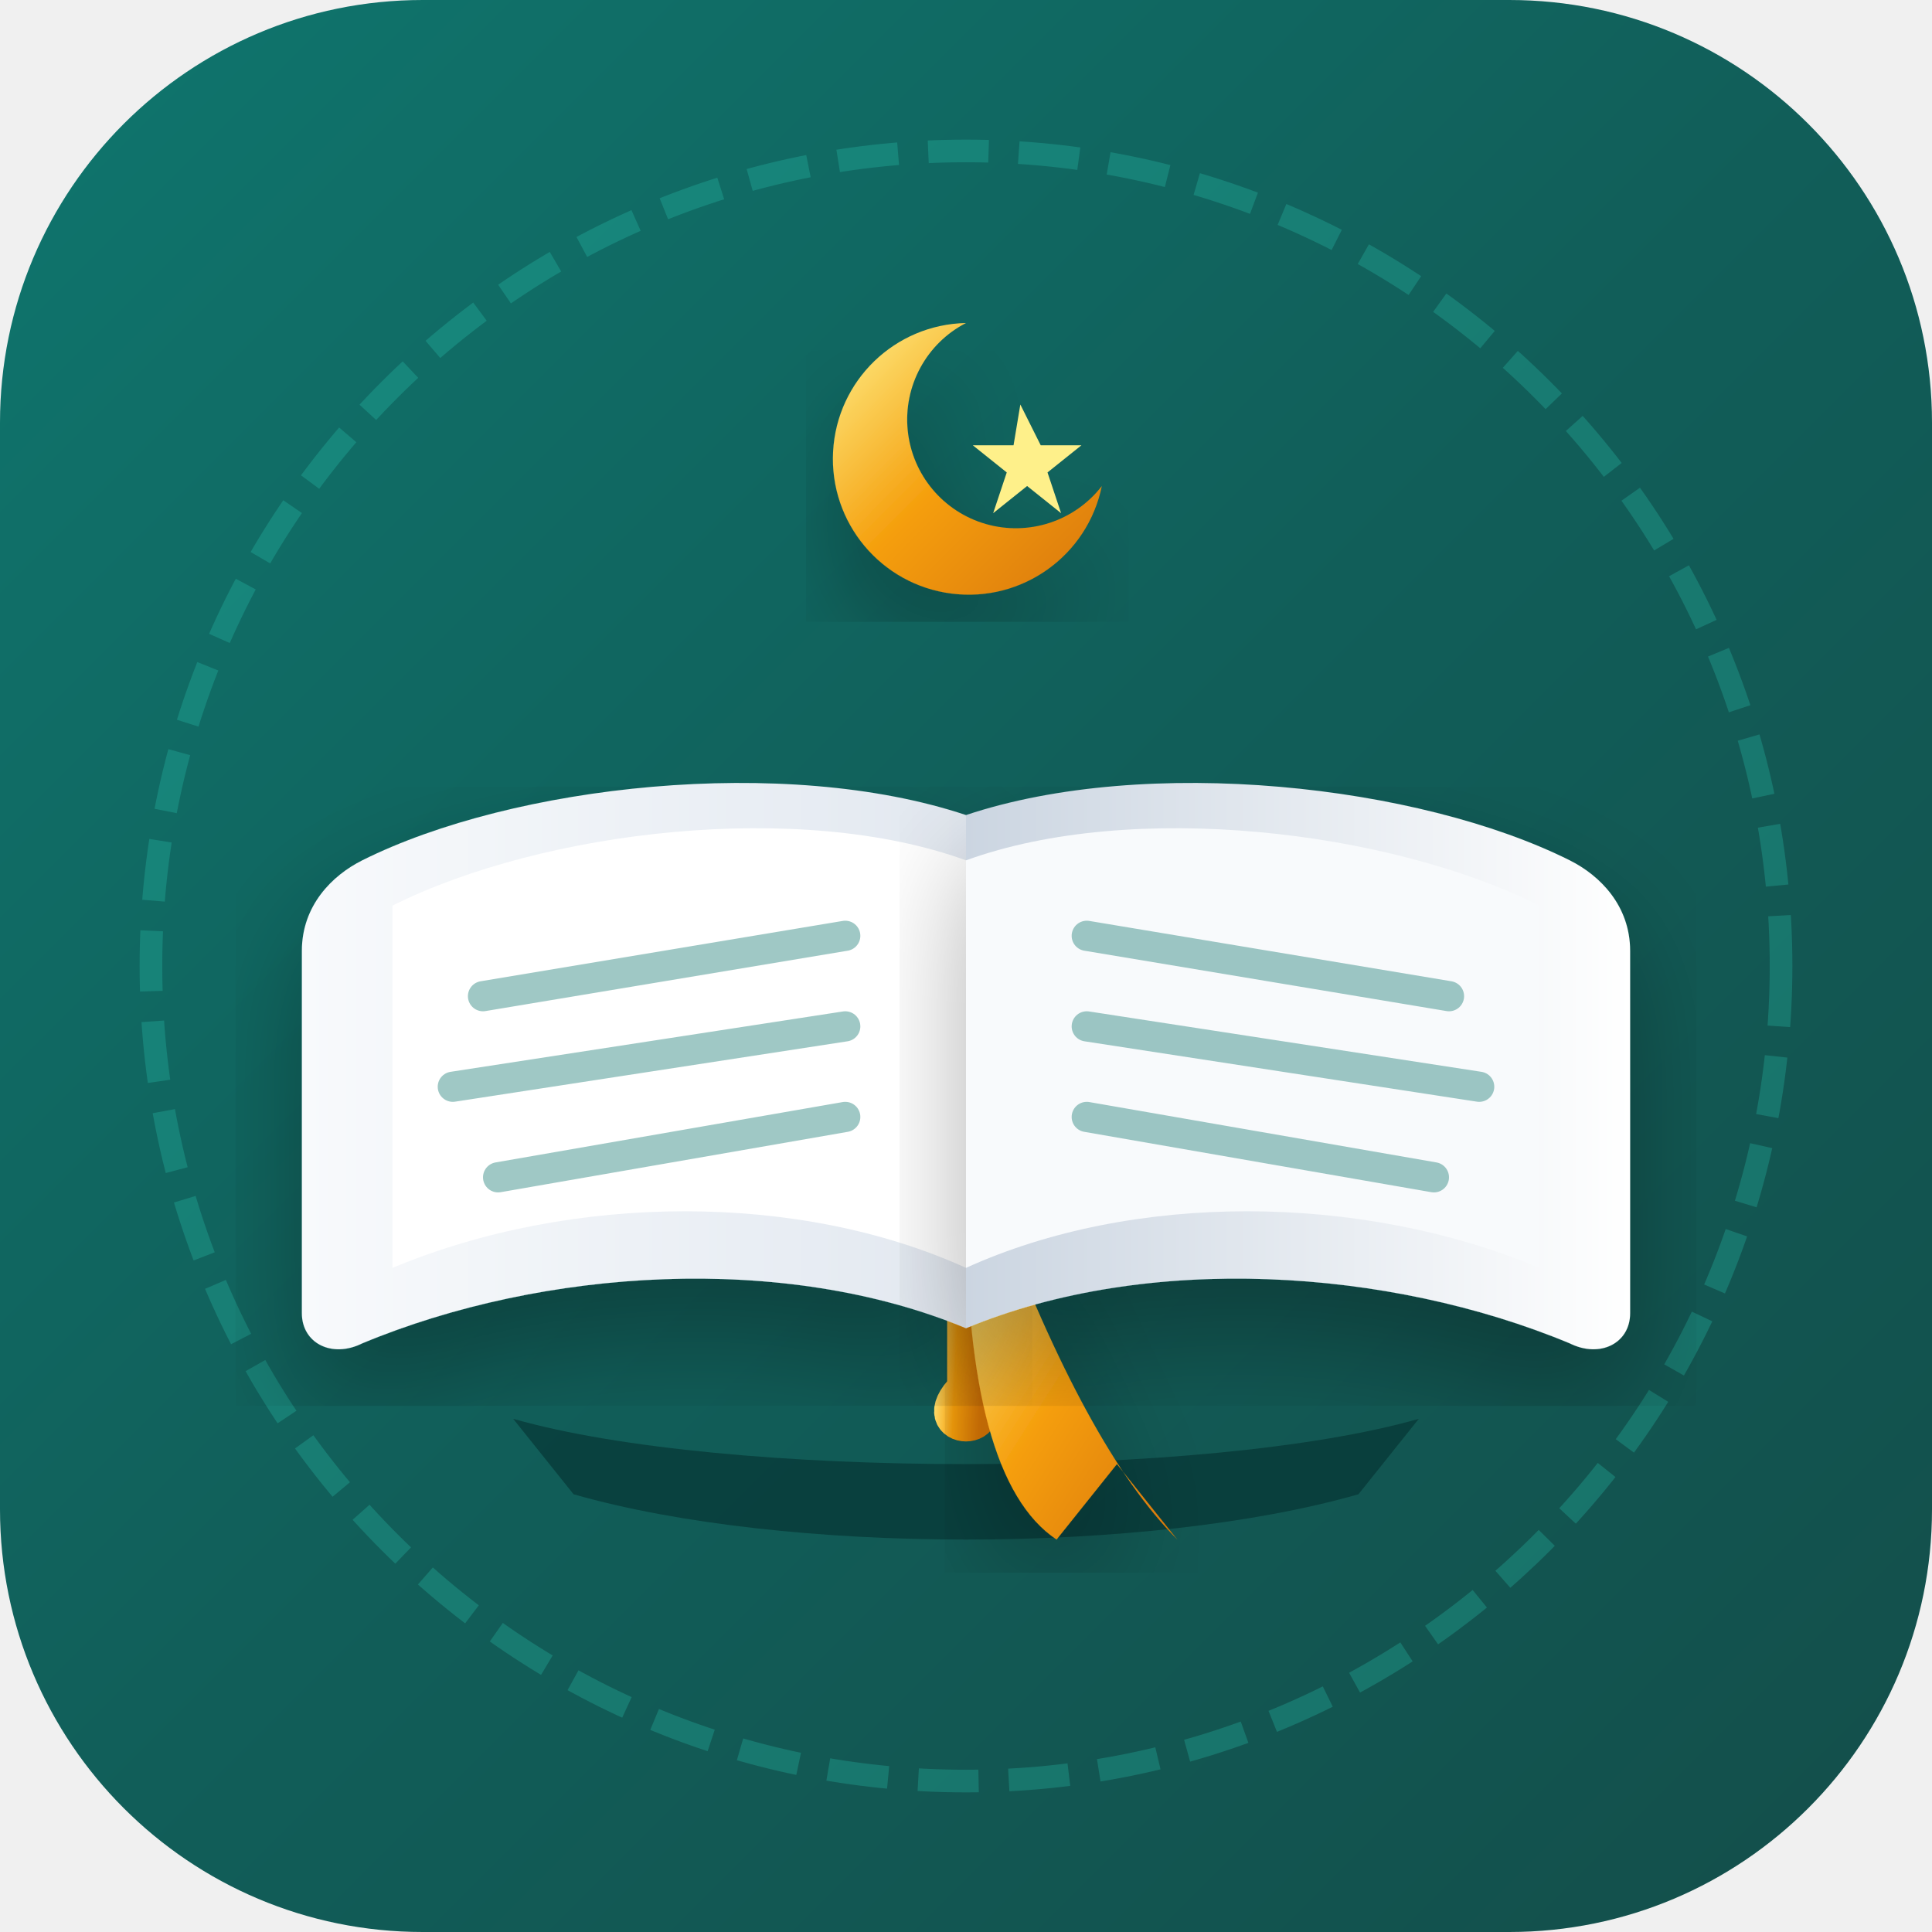
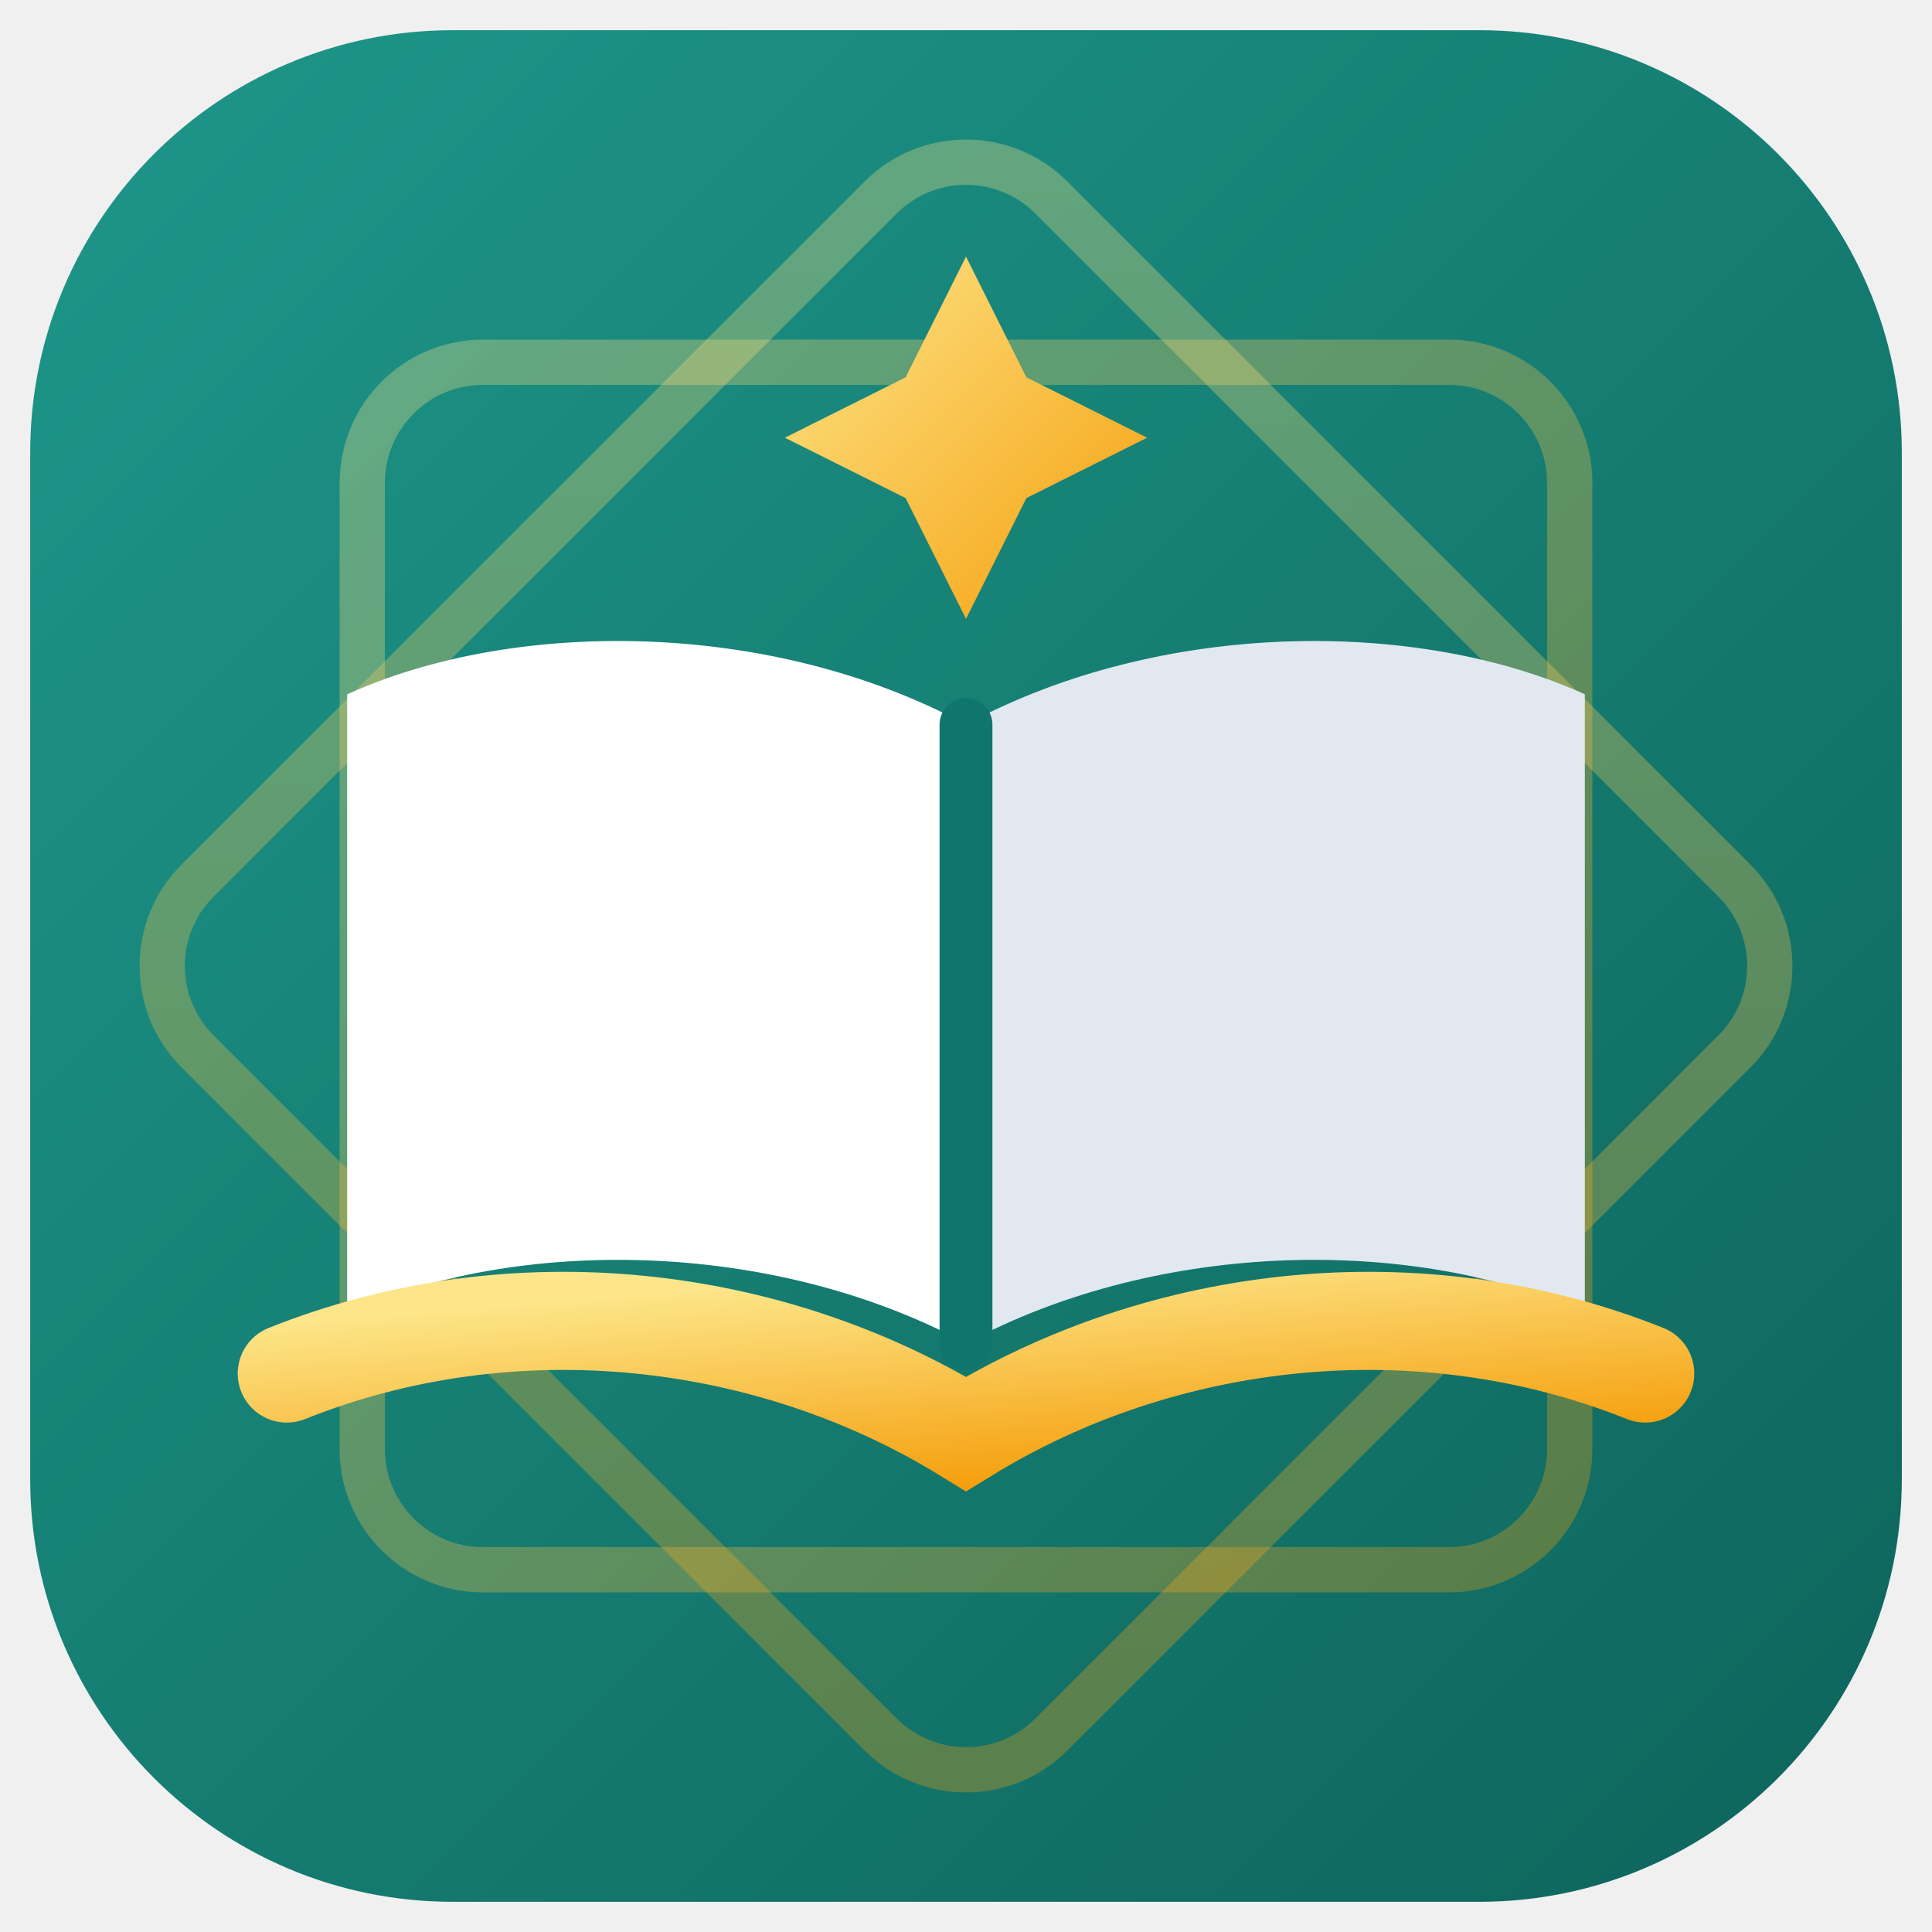
<svg xmlns="http://www.w3.org/2000/svg" viewBox="0 0 128 128" width="128" height="128">
  <defs>
-     <linearGradient id="bgGrad" x1="0%" y1="0%" x2="100%" y2="100%">
-       <stop offset="0%" stop-color="#0f766e" />
-       <stop offset="50%" stop-color="#115e59" />
-       <stop offset="100%" stop-color="#134e4a" />
+     <linearGradient id="tealBg" x1="0%" y1="0%" x2="100%" y2="100%">
+       <stop offset="0%" stop-color="#1E978A" />
+       <stop offset="100%" stop-color="#0D645B" />
    </linearGradient>
-     <linearGradient id="goldGrad" x1="0%" y1="0%" x2="100%" y2="100%">
-       <stop offset="0%" stop-color="#fef08a" />
-       <stop offset="50%" stop-color="#f59e0b" />
-       <stop offset="100%" stop-color="#d97706" />
+     <linearGradient id="goldAccent" x1="0%" y1="0%" x2="100%" y2="100%">
+       <stop offset="0%" stop-color="#FDE68A" />
+       <stop offset="100%" stop-color="#F59E0B" />
    </linearGradient>
-     <linearGradient id="pageGradLeft" x1="0%" y1="0%" x2="100%" y2="0%">
-       <stop offset="0%" stop-color="#f8fafc" />
-       <stop offset="100%" stop-color="#e2e8f0" />
-     </linearGradient>
-     <linearGradient id="pageGradRight" x1="0%" y1="0%" x2="100%" y2="0%">
-       <stop offset="0%" stop-color="#cbd5e1" />
-       <stop offset="100%" stop-color="#ffffff" />
-     </linearGradient>
-     <filter id="shadow" x="-10%" y="-10%" width="120%" height="120%">
-       <feDropShadow dx="0" dy="4" stdDeviation="4" flood-opacity="0.3" />
-     </filter>
  </defs>
-   <rect width="128" height="128" rx="28" fill="url(#bgGrad)" />
-   <circle cx="64" cy="64" r="54" fill="none" stroke="#2dd4bf" stroke-width="1.5" stroke-opacity="0.25" stroke-dasharray="4 2" />
-   <path d="M34 94 C48 98 80 98 94 94 L90 99 C76 103 52 103 38 99 Z" fill="#042f2e" opacity="0.6" />
-   <path d="M64 56 L64 92 C61 95 67 95 64 92 Z" stroke="url(#goldGrad)" stroke-width="2.5" stroke-linecap="round" />
-   <path d="M64 80 Q64 98 70 102 L74 97 L78 102 Q72 96 66 80 Z" fill="url(#goldGrad)" filter="url(#shadow)" />
-   <path d="M64 54 C52 50 34 52 24 57 C22 58 20 60 20 63 L20 87 C20 89 22 90 24 89 C36 84 52 83 64 88 Z" fill="url(#pageGradLeft)" filter="url(#shadow)" />
-   <path d="M64 57 C53 53 36 55 26 60 L26 84 C38 79 53 79 64 84 Z" fill="#ffffff" />
-   <path d="M64 54 C76 50 94 52 104 57 C106 58 108 60 108 63 L108 87 C108 89 106 90 104 89 C92 84 76 83 64 88 Z" fill="url(#pageGradRight)" filter="url(#shadow)" />
-   <path d="M64 57 C75 53 92 55 102 60 L102 84 C90 79 75 79 64 84 Z" fill="#f8fafc" />
-   <line x1="32" y1="66" x2="56" y2="62" stroke="#0f766e" stroke-width="2" stroke-linecap="round" opacity="0.4" />
-   <line x1="30" y1="72" x2="56" y2="68" stroke="#0f766e" stroke-width="2" stroke-linecap="round" opacity="0.4" />
-   <line x1="33" y1="78" x2="56" y2="74" stroke="#0f766e" stroke-width="2" stroke-linecap="round" opacity="0.4" />
-   <line x1="72" y1="62" x2="96" y2="66" stroke="#0f766e" stroke-width="2" stroke-linecap="round" opacity="0.4" />
-   <line x1="72" y1="68" x2="98" y2="72" stroke="#0f766e" stroke-width="2" stroke-linecap="round" opacity="0.4" />
-   <line x1="72" y1="74" x2="95" y2="78" stroke="#0f766e" stroke-width="2" stroke-linecap="round" opacity="0.4" />
-   <g transform="translate(64, 34) scale(0.9)">
-     <path d="M0 -14 A10 10 0 1 0 10 -2 A8 8 0 1 1 0 -14 Z" fill="url(#goldGrad)" filter="url(#shadow)" />
-     <path d="M4 -8 L5.5 -5 L8.5 -5 L6 -3 L7 0 L4.5 -2 L2 0 L3 -3 L0.5 -5 L3.5 -5 Z" fill="#fef08a" />
+   <rect x="2" y="2" width="124" height="124" rx="28" fill="url(#tealBg)" />
+   <g stroke="url(#goldAccent)" stroke-width="3" stroke-opacity="0.32" fill="none">
+     <rect x="24" y="24" width="80" height="80" rx="8" />
+     <rect x="24" y="24" width="80" height="80" rx="8" transform="rotate(45 64 64)" />
  </g>
+   <path d="M64 17 L68 25 L76 29 L68 33 L64 41 L60 33 L52 29 L60 25 Z" fill="url(#goldAccent)" />
+   <path d="M64 48 C51 41 34 41 23 46 L23 87 C34 82 51 82 64 89 Z" fill="#FFFFFF" />
+   <path d="M64 48 C77 41 94 41 105 46 L105 87 C94 82 77 82 64 89 Z" fill="#E2E8F0" />
+   <line x1="64" y1="48" x2="64" y2="89" stroke="#0F766E" stroke-width="3.5" stroke-linecap="round" />
+   <path d="M19 91 C34 85 51 87 64 95 C77 87 94 85 109 91" fill="none" stroke="url(#goldAccent)" stroke-width="6.5" stroke-linecap="round" />
</svg>
